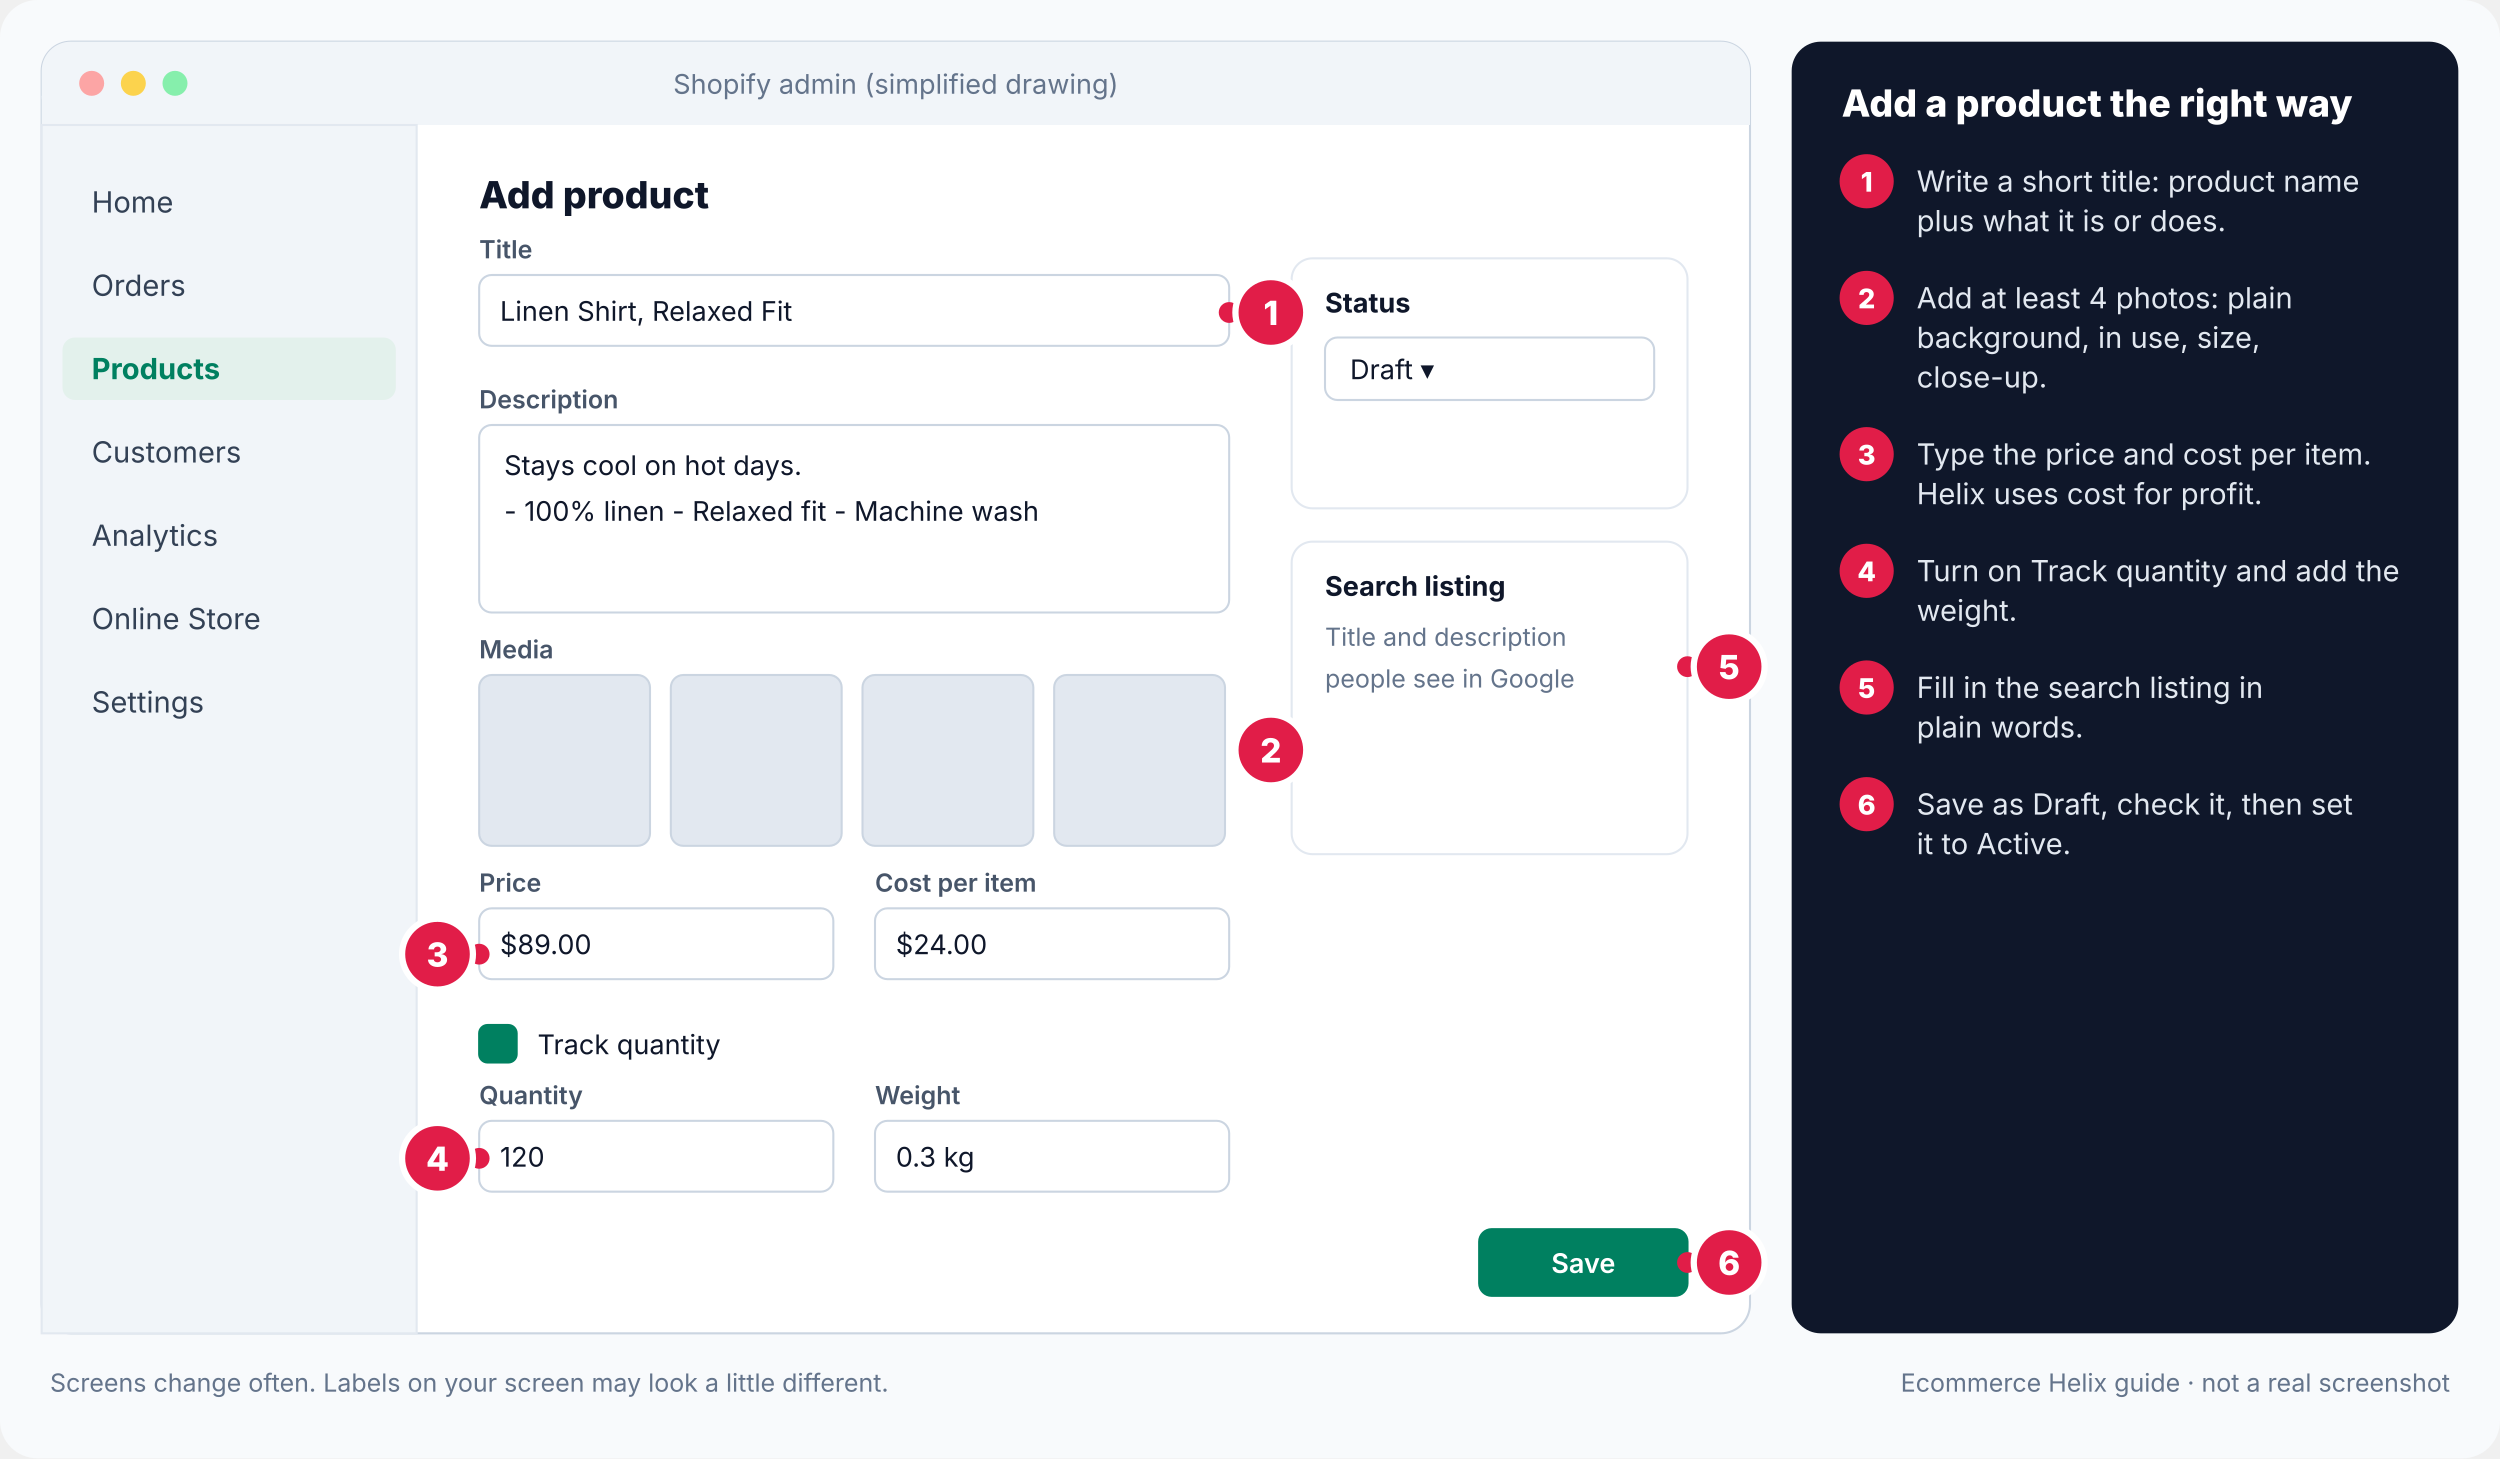
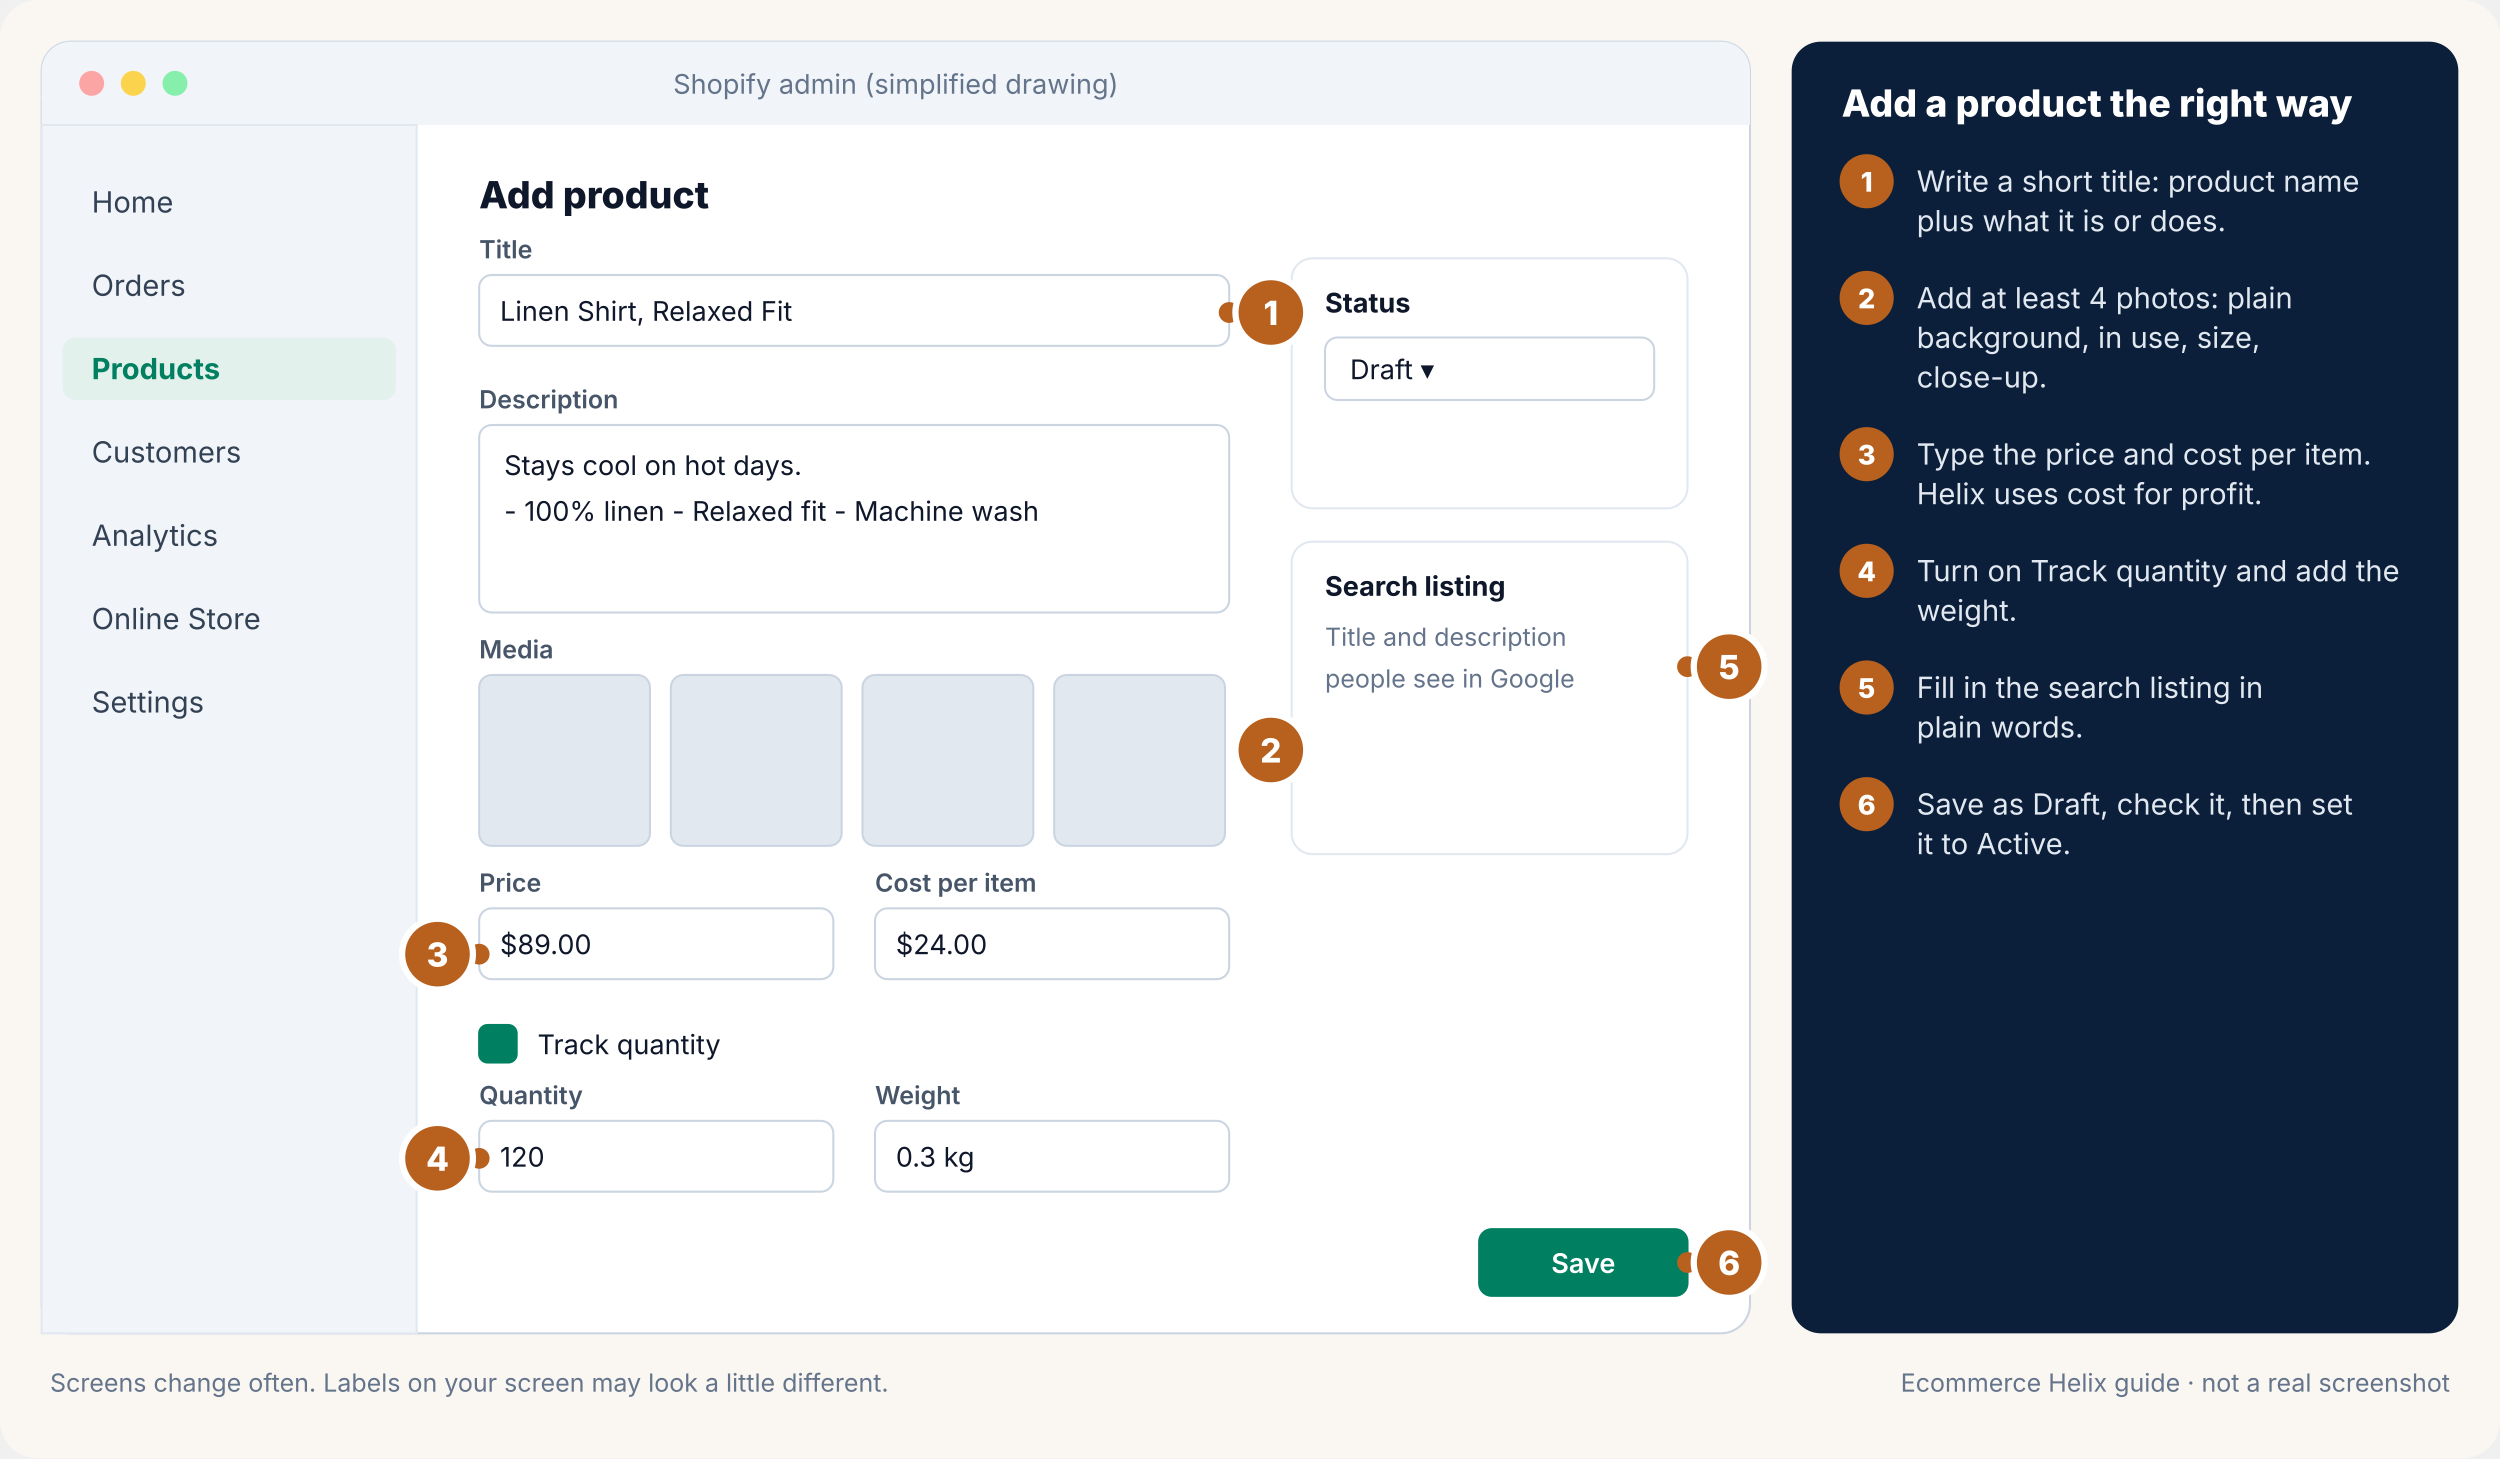
<svg xmlns="http://www.w3.org/2000/svg" viewBox="0 0 1200 700" width="1200" height="700" role="img" aria-label="Add a product the right way" font-family="Inter, -apple-system, Segoe UI, Roboto, Helvetica, Arial, sans-serif">
-   <rect width="1200" height="700" rx="18" fill="#f8fafc" />
+   <rect width="1200" height="700" rx="18" fill="#faf7f2" />
  <rect x="20" y="20" width="820" height="620" rx="14" fill="#fff" stroke="#cbd5e1" />
  <rect x="20" y="20" width="820" height="40" rx="14" fill="#f1f5f9" />
  <rect x="20" y="46" width="820" height="14" fill="#f1f5f9" />
  <circle cx="44" cy="40" r="6" fill="#fca5a5" />
  <circle cx="64" cy="40" r="6" fill="#fcd34d" />
  <circle cx="84" cy="40" r="6" fill="#86efac" />
  <text x="430" y="45" font-size="13" fill="#64748b" text-anchor="middle">Shopify admin (simplified drawing)</text>
  <rect x="20" y="60" width="180" height="580" rx="0" fill="#f1f5f9" stroke="#e2e8f0" stroke-width="1" />
  <text x="44" y="102" font-size="14" font-weight="400" fill="#334155" text-anchor="start">Home</text>
  <text x="44" y="142" font-size="14" font-weight="400" fill="#334155" text-anchor="start">Orders</text>
  <rect x="30" y="162" width="160" height="30" rx="6" fill="#e3f1ec" stroke="none" stroke-width="1" />
  <text x="44" y="182" font-size="14" font-weight="700" fill="#008060" text-anchor="start">Products</text>
  <text x="44" y="222" font-size="14" font-weight="400" fill="#334155" text-anchor="start">Customers</text>
  <text x="44" y="262" font-size="14" font-weight="400" fill="#334155" text-anchor="start">Analytics</text>
  <text x="44" y="302" font-size="14" font-weight="400" fill="#334155" text-anchor="start">Online Store</text>
  <text x="44" y="342" font-size="14" font-weight="400" fill="#334155" text-anchor="start">Settings</text>
  <text x="230" y="100" font-size="18" font-weight="800" fill="#0f172a" text-anchor="start">Add product</text>
  <text x="230" y="124" font-size="12" font-weight="600" fill="#475569" text-anchor="start">Title</text>
  <rect x="230" y="132" width="360" height="34" rx="6" fill="#fff" stroke="#cbd5e1" stroke-width="1" />
  <text x="240" y="154.0" font-size="13" font-weight="400" fill="#0f172a" text-anchor="start">Linen Shirt, Relaxed Fit</text>
  <text x="230" y="196" font-size="12" font-weight="600" fill="#475569" text-anchor="start">Description</text>
  <rect x="230" y="204" width="360" height="90" rx="6" fill="#fff" stroke="#cbd5e1" stroke-width="1" />
  <text x="242" y="228" font-size="13" font-weight="400" fill="#0f172a" text-anchor="start">Stays cool on hot days.</text>
  <text x="242" y="250" font-size="13" font-weight="400" fill="#0f172a" text-anchor="start">- 100% linen  - Relaxed fit  - Machine wash</text>
  <text x="230" y="316" font-size="12" font-weight="600" fill="#475569" text-anchor="start">Media</text>
  <rect x="230" y="324" width="82" height="82" rx="6" fill="#e2e8f0" stroke="#cbd5e1" stroke-width="1" />
  <rect x="322" y="324" width="82" height="82" rx="6" fill="#e2e8f0" stroke="#cbd5e1" stroke-width="1" />
  <rect x="414" y="324" width="82" height="82" rx="6" fill="#e2e8f0" stroke="#cbd5e1" stroke-width="1" />
  <rect x="506" y="324" width="82" height="82" rx="6" fill="#e2e8f0" stroke="#cbd5e1" stroke-width="1" />
  <text x="230" y="428" font-size="12" font-weight="600" fill="#475569" text-anchor="start">Price</text>
  <rect x="230" y="436" width="170" height="34" rx="6" fill="#fff" stroke="#cbd5e1" stroke-width="1" />
  <text x="240" y="458.0" font-size="13" font-weight="400" fill="#0f172a" text-anchor="start">$89.00</text>
  <text x="420" y="428" font-size="12" font-weight="600" fill="#475569" text-anchor="start">Cost per item</text>
  <rect x="420" y="436" width="170" height="34" rx="6" fill="#fff" stroke="#cbd5e1" stroke-width="1" />
  <text x="430" y="458.0" font-size="13" font-weight="400" fill="#0f172a" text-anchor="start">$24.00</text>
  <rect x="230" y="492" width="18" height="18" rx="4" fill="#008060" stroke="#008060" stroke-width="1" />
  <text x="258" y="506" font-size="13" font-weight="400" fill="#0f172a" text-anchor="start">Track quantity</text>
  <text x="230" y="530" font-size="12" font-weight="600" fill="#475569" text-anchor="start">Quantity</text>
  <rect x="230" y="538" width="170" height="34" rx="6" fill="#fff" stroke="#cbd5e1" stroke-width="1" />
  <text x="240" y="560.0" font-size="13" font-weight="400" fill="#0f172a" text-anchor="start">120</text>
  <text x="420" y="530" font-size="12" font-weight="600" fill="#475569" text-anchor="start">Weight</text>
  <rect x="420" y="538" width="170" height="34" rx="6" fill="#fff" stroke="#cbd5e1" stroke-width="1" />
  <text x="430" y="560.0" font-size="13" font-weight="400" fill="#0f172a" text-anchor="start">0.3 kg</text>
  <rect x="620" y="124" width="190" height="120" rx="10" fill="#fff" stroke="#e2e8f0" stroke-width="1" />
  <text x="636" y="150" font-size="13" font-weight="700" fill="#0f172a" text-anchor="start">Status</text>
  <rect x="636" y="162" width="158" height="30" rx="6" fill="#fff" stroke="#cbd5e1" stroke-width="1" />
  <text x="648" y="182" font-size="13" font-weight="400" fill="#0f172a" text-anchor="start">Draft ▾</text>
  <rect x="620" y="260" width="190" height="150" rx="10" fill="#fff" stroke="#e2e8f0" stroke-width="1" />
  <text x="636" y="286" font-size="13" font-weight="700" fill="#0f172a" text-anchor="start">Search listing</text>
  <text x="636" y="310" font-size="12" font-weight="400" fill="#64748b" text-anchor="start">Title and description</text>
  <text x="636" y="330" font-size="12" font-weight="400" fill="#64748b" text-anchor="start">people see in Google</text>
  <rect x="710" y="590" width="100" height="32" rx="6" fill="#008060" stroke="#008060" stroke-width="1" />
  <text x="760.0" y="611.0" font-size="13" font-weight="600" fill="#fff" text-anchor="middle">Save</text>
-   <line x1="610" y1="150" x2="590" y2="150" stroke="#e11d48" stroke-width="2.5" stroke-dasharray="5 4" />
-   <circle cx="590" cy="150" r="5" fill="#e11d48" />
-   <circle cx="610" cy="150" r="17" fill="#e11d48" stroke="#fff" stroke-width="3" />
+   <line x1="610" y1="150" x2="590" y2="150" stroke="#b8601d" stroke-width="2.5" stroke-dasharray="5 4" />
+   <circle cx="590" cy="150" r="5" fill="#b8601d" />
+   <circle cx="610" cy="150" r="17" fill="#b8601d" stroke="#fff" stroke-width="3" />
  <text x="610" y="156" font-size="16" font-weight="800" fill="#fff" text-anchor="middle">1</text>
-   <line x1="610" y1="360" x2="598" y2="360" stroke="#e11d48" stroke-width="2.5" stroke-dasharray="5 4" />
-   <circle cx="598" cy="360" r="5" fill="#e11d48" />
-   <circle cx="610" cy="360" r="17" fill="#e11d48" stroke="#fff" stroke-width="3" />
+   <line x1="610" y1="360" x2="598" y2="360" stroke="#b8601d" stroke-width="2.5" stroke-dasharray="5 4" />
+   <circle cx="598" cy="360" r="5" fill="#b8601d" />
+   <circle cx="610" cy="360" r="17" fill="#b8601d" stroke="#fff" stroke-width="3" />
  <text x="610" y="366" font-size="16" font-weight="800" fill="#fff" text-anchor="middle">2</text>
-   <line x1="210" y1="458" x2="230" y2="458" stroke="#e11d48" stroke-width="2.5" stroke-dasharray="5 4" />
-   <circle cx="230" cy="458" r="5" fill="#e11d48" />
-   <circle cx="210" cy="458" r="17" fill="#e11d48" stroke="#fff" stroke-width="3" />
+   <line x1="210" y1="458" x2="230" y2="458" stroke="#b8601d" stroke-width="2.5" stroke-dasharray="5 4" />
+   <circle cx="230" cy="458" r="5" fill="#b8601d" />
+   <circle cx="210" cy="458" r="17" fill="#b8601d" stroke="#fff" stroke-width="3" />
  <text x="210" y="464" font-size="16" font-weight="800" fill="#fff" text-anchor="middle">3</text>
-   <line x1="210" y1="556" x2="230" y2="556" stroke="#e11d48" stroke-width="2.5" stroke-dasharray="5 4" />
-   <circle cx="230" cy="556" r="5" fill="#e11d48" />
-   <circle cx="210" cy="556" r="17" fill="#e11d48" stroke="#fff" stroke-width="3" />
+   <line x1="210" y1="556" x2="230" y2="556" stroke="#b8601d" stroke-width="2.5" stroke-dasharray="5 4" />
+   <circle cx="230" cy="556" r="5" fill="#b8601d" />
+   <circle cx="210" cy="556" r="17" fill="#b8601d" stroke="#fff" stroke-width="3" />
  <text x="210" y="562" font-size="16" font-weight="800" fill="#fff" text-anchor="middle">4</text>
-   <line x1="830" y1="320" x2="810" y2="320" stroke="#e11d48" stroke-width="2.5" stroke-dasharray="5 4" />
-   <circle cx="810" cy="320" r="5" fill="#e11d48" />
-   <circle cx="830" cy="320" r="17" fill="#e11d48" stroke="#fff" stroke-width="3" />
+   <line x1="830" y1="320" x2="810" y2="320" stroke="#b8601d" stroke-width="2.5" stroke-dasharray="5 4" />
+   <circle cx="810" cy="320" r="5" fill="#b8601d" />
+   <circle cx="830" cy="320" r="17" fill="#b8601d" stroke="#fff" stroke-width="3" />
  <text x="830" y="326" font-size="16" font-weight="800" fill="#fff" text-anchor="middle">5</text>
-   <line x1="830" y1="606" x2="810" y2="606" stroke="#e11d48" stroke-width="2.5" stroke-dasharray="5 4" />
-   <circle cx="810" cy="606" r="5" fill="#e11d48" />
-   <circle cx="830" cy="606" r="17" fill="#e11d48" stroke="#fff" stroke-width="3" />
+   <line x1="830" y1="606" x2="810" y2="606" stroke="#b8601d" stroke-width="2.5" stroke-dasharray="5 4" />
+   <circle cx="810" cy="606" r="5" fill="#b8601d" />
+   <circle cx="830" cy="606" r="17" fill="#b8601d" stroke="#fff" stroke-width="3" />
  <text x="830" y="612" font-size="16" font-weight="800" fill="#fff" text-anchor="middle">6</text>
-   <rect x="860" y="20" width="320" height="620" rx="14" fill="#0f172a" />
+   <rect x="860" y="20" width="320" height="620" rx="14" fill="#0b1f3a" />
  <text x="884" y="56" font-size="18" font-weight="800" fill="#fff">Add a product the right way</text>
-   <circle cx="896" cy="87" r="13" fill="#e11d48" />
+   <circle cx="896" cy="87" r="13" fill="#b8601d" />
  <text x="896" y="92" font-size="13" font-weight="800" fill="#fff" text-anchor="middle">1</text>
  <text x="920" y="92" font-size="14" fill="#e2e8f0">Write a short title: product name</text>
  <text x="920" y="111" font-size="14" fill="#e2e8f0">plus what it is or does.</text>
-   <circle cx="896" cy="143" r="13" fill="#e11d48" />
+   <circle cx="896" cy="143" r="13" fill="#b8601d" />
  <text x="896" y="148" font-size="13" font-weight="800" fill="#fff" text-anchor="middle">2</text>
  <text x="920" y="148" font-size="14" fill="#e2e8f0">Add at least 4 photos: plain</text>
  <text x="920" y="167" font-size="14" fill="#e2e8f0">background, in use, size,</text>
  <text x="920" y="186" font-size="14" fill="#e2e8f0">close-up.</text>
-   <circle cx="896" cy="218" r="13" fill="#e11d48" />
+   <circle cx="896" cy="218" r="13" fill="#b8601d" />
  <text x="896" y="223" font-size="13" font-weight="800" fill="#fff" text-anchor="middle">3</text>
  <text x="920" y="223" font-size="14" fill="#e2e8f0">Type the price and cost per item.</text>
  <text x="920" y="242" font-size="14" fill="#e2e8f0">Helix uses cost for profit.</text>
-   <circle cx="896" cy="274" r="13" fill="#e11d48" />
+   <circle cx="896" cy="274" r="13" fill="#b8601d" />
  <text x="896" y="279" font-size="13" font-weight="800" fill="#fff" text-anchor="middle">4</text>
  <text x="920" y="279" font-size="14" fill="#e2e8f0">Turn on Track quantity and add the</text>
  <text x="920" y="298" font-size="14" fill="#e2e8f0">weight.</text>
-   <circle cx="896" cy="330" r="13" fill="#e11d48" />
+   <circle cx="896" cy="330" r="13" fill="#b8601d" />
  <text x="896" y="335" font-size="13" font-weight="800" fill="#fff" text-anchor="middle">5</text>
  <text x="920" y="335" font-size="14" fill="#e2e8f0">Fill in the search listing in</text>
  <text x="920" y="354" font-size="14" fill="#e2e8f0">plain words.</text>
-   <circle cx="896" cy="386" r="13" fill="#e11d48" />
+   <circle cx="896" cy="386" r="13" fill="#b8601d" />
  <text x="896" y="391" font-size="13" font-weight="800" fill="#fff" text-anchor="middle">6</text>
  <text x="920" y="391" font-size="14" fill="#e2e8f0">Save as Draft, check it, then set</text>
  <text x="920" y="410" font-size="14" fill="#e2e8f0">it to Active.</text>
  <text x="24" y="668" font-size="12" fill="#64748b">Screens change often. Labels on your screen may look a little different.</text>
  <text x="1176" y="668" font-size="12" fill="#64748b" text-anchor="end">Ecommerce Helix guide · not a real screenshot</text>
</svg>
